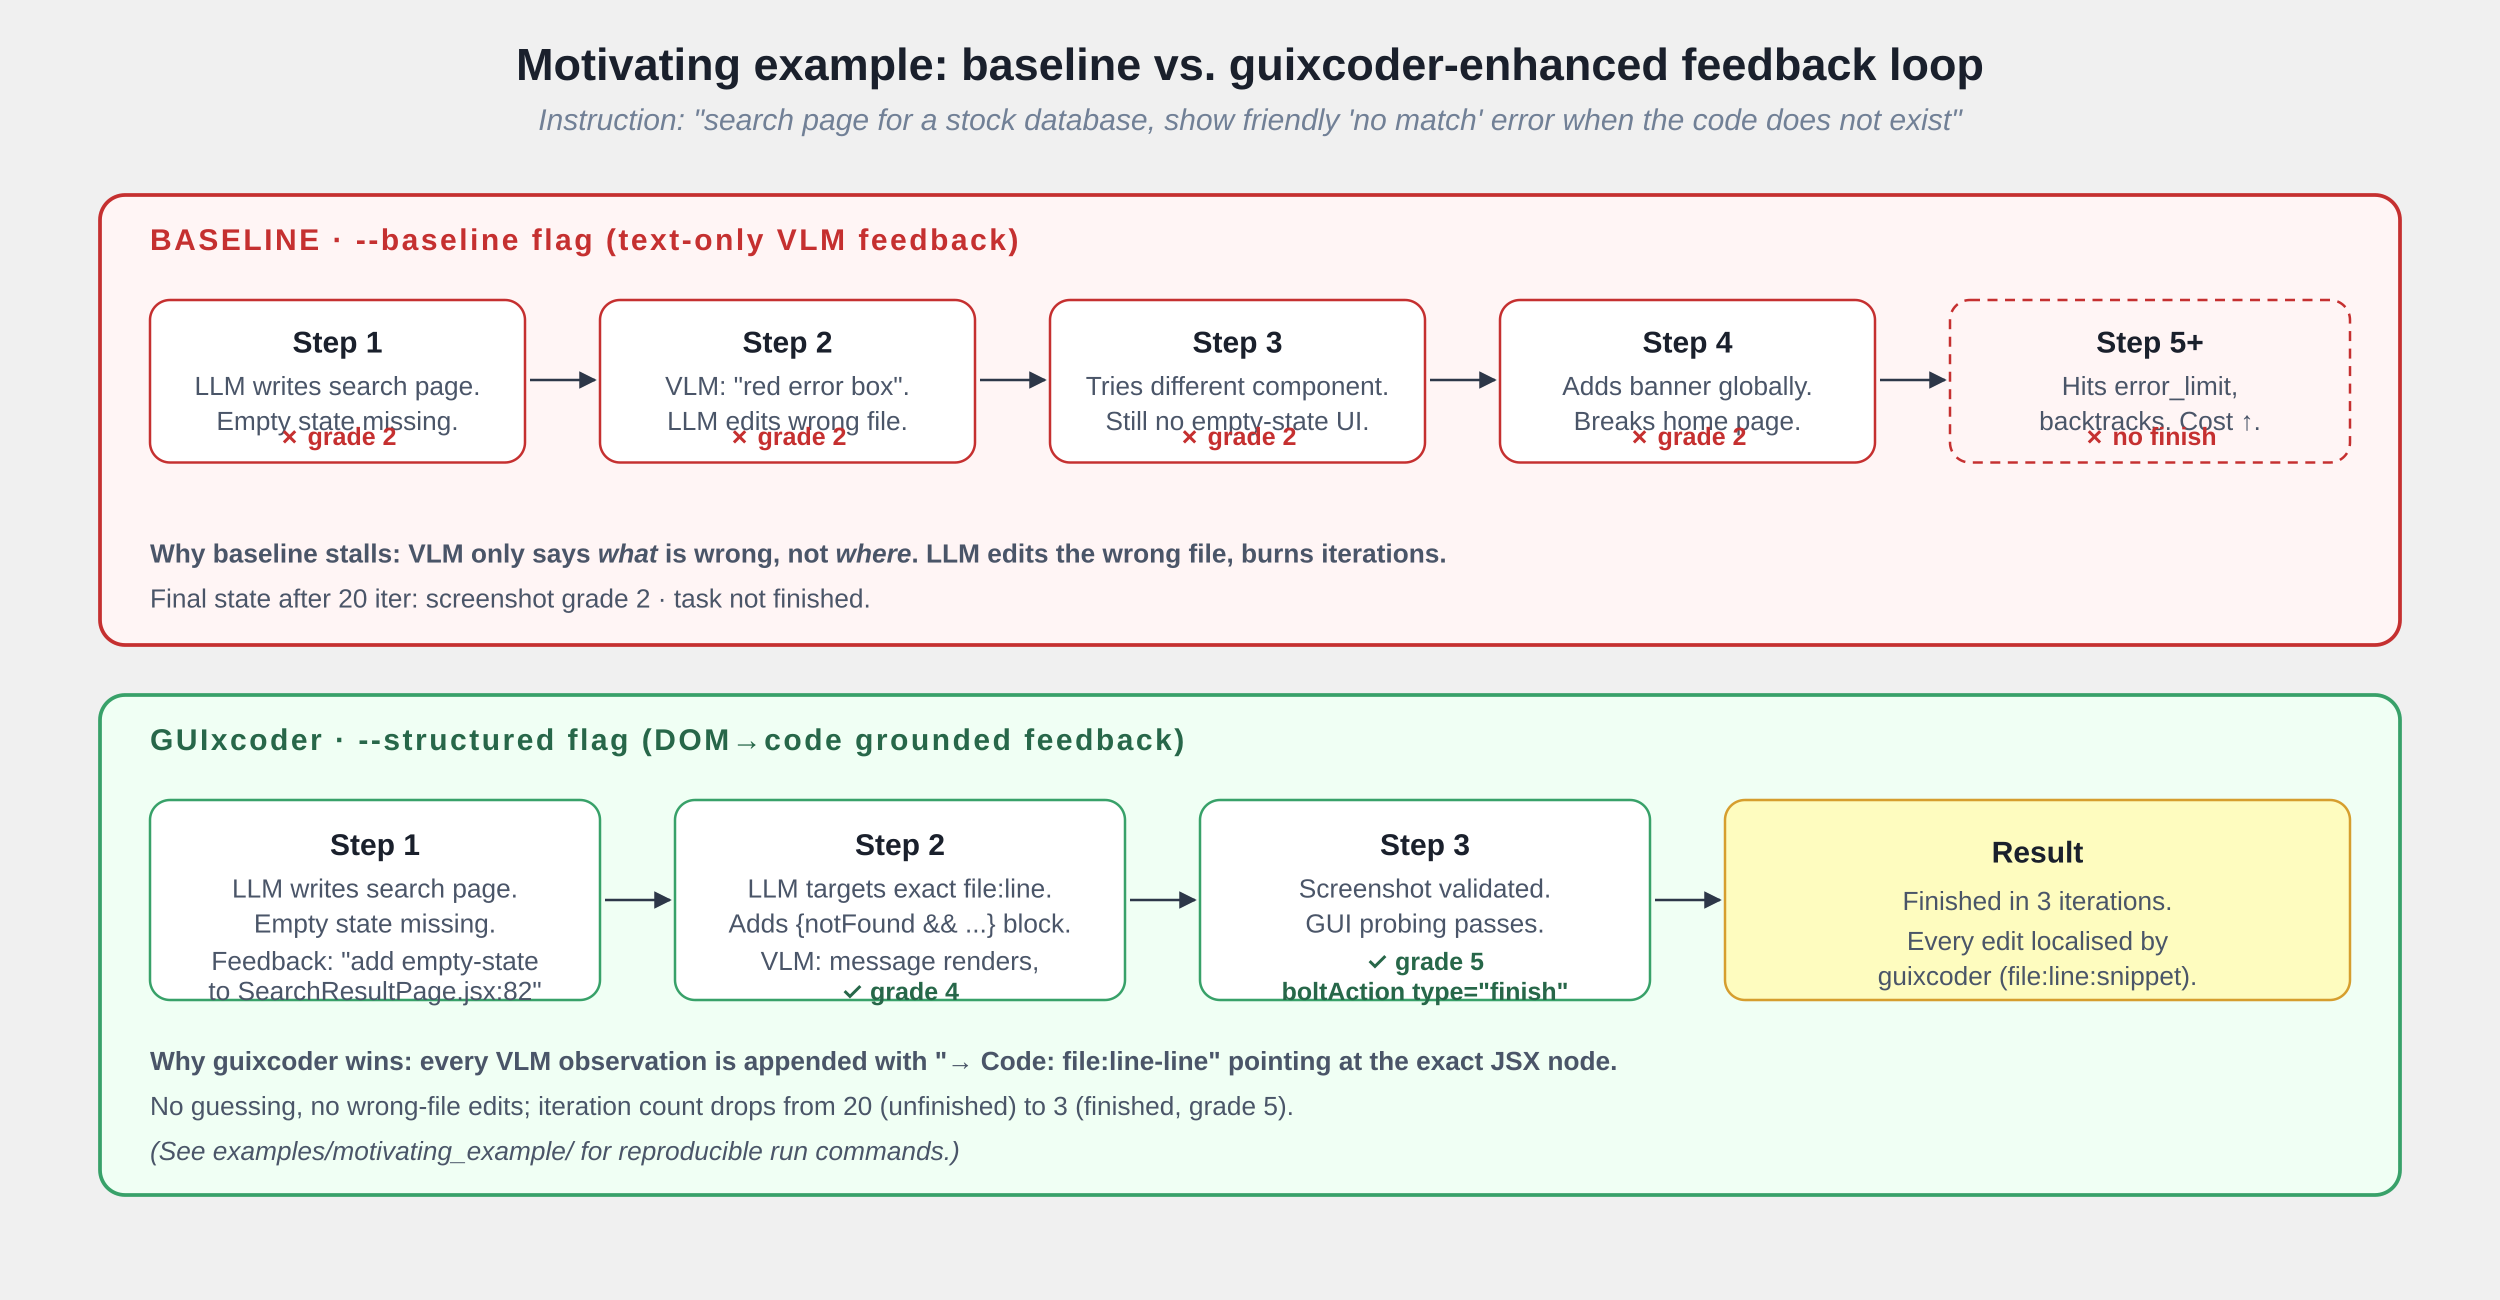
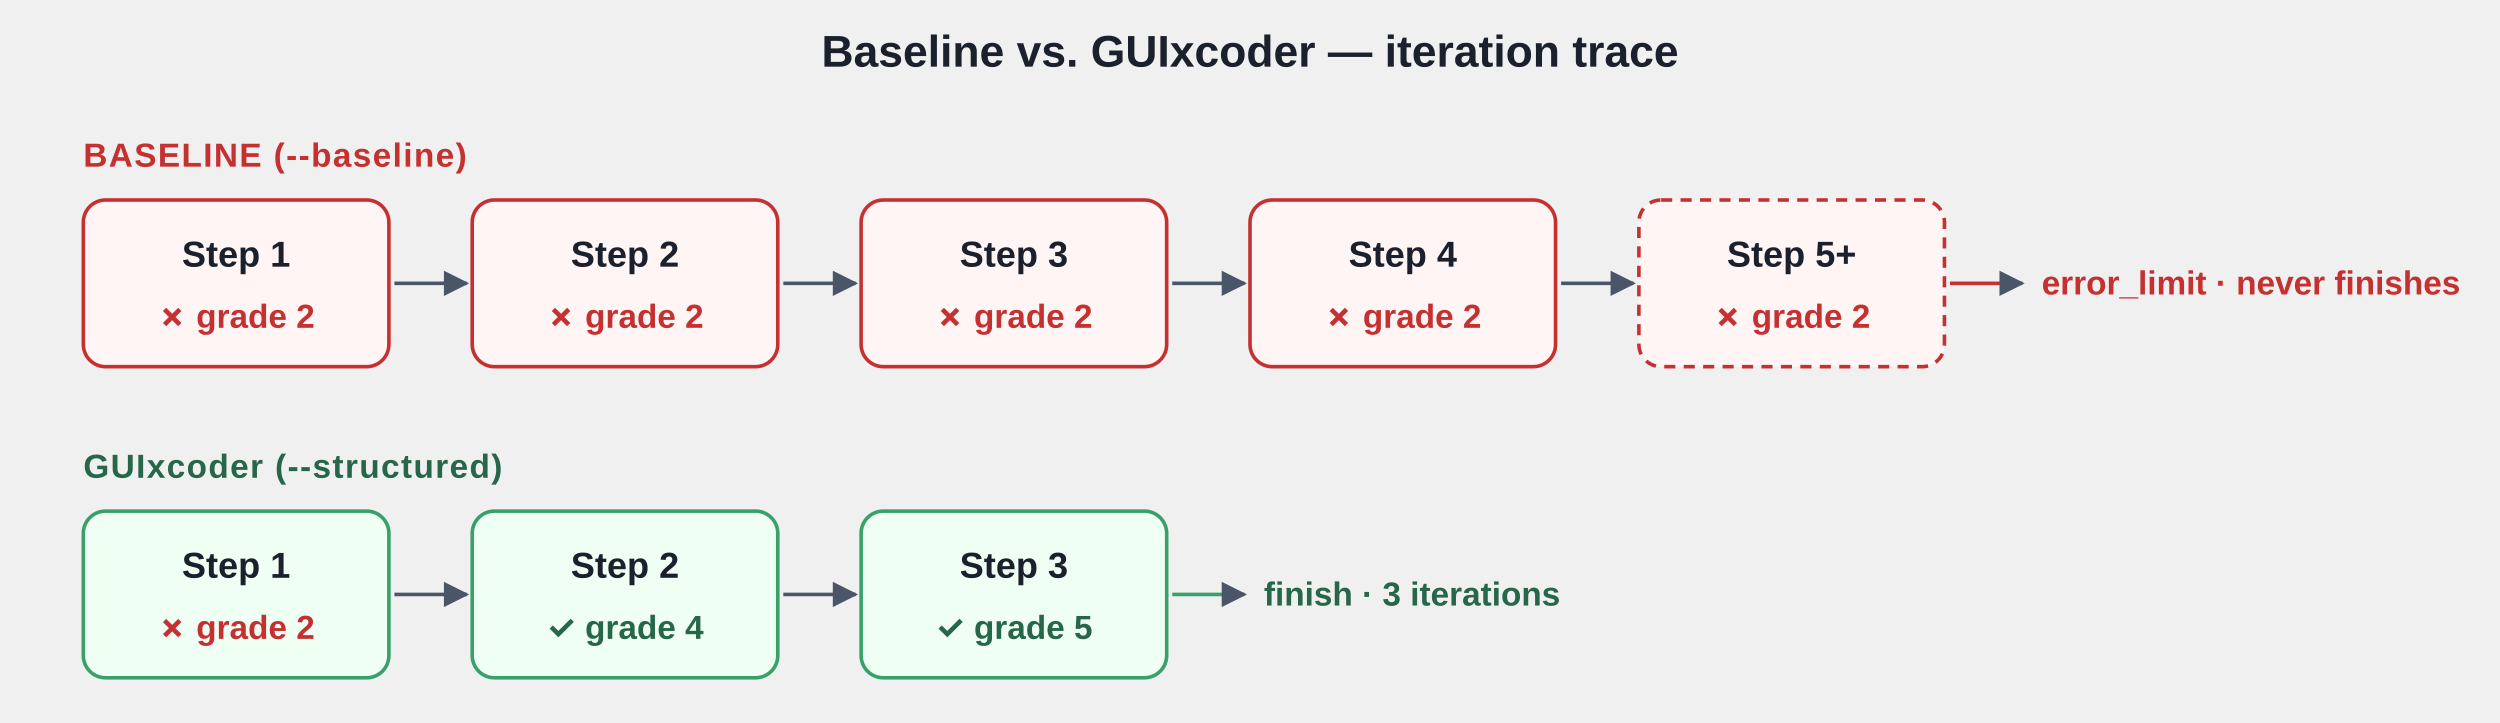
- <svg xmlns="http://www.w3.org/2000/svg" viewBox="0 0 1000 520" font-family="-apple-system, 'Segoe UI', 'Helvetica Neue', Arial, sans-serif">
+ <svg xmlns="http://www.w3.org/2000/svg" viewBox="0 0 900 260" font-family="-apple-system, 'Segoe UI', Arial, sans-serif">
  <defs>
-     <marker id="arr2" viewBox="0 0 10 10" refX="9" refY="5" markerWidth="7" markerHeight="7" orient="auto">
-       <path d="M 0 0 L 10 5 L 0 10 z" fill="#2d3748" />
+     <marker id="a" viewBox="0 0 10 10" refX="9" refY="5" markerWidth="7" markerHeight="7" orient="auto">
+       <path d="M 0 0 L 10 5 L 0 10 z" fill="#4a5568" />
    </marker>
    <style>
-       .t-main { font-size: 18px; font-weight: 700; fill: #1a202c; }
-       .t-sub { font-size: 12px; fill: #718096; font-style: italic; }
-       .lane { font-size: 12px; font-weight: 700; letter-spacing: 1px; }
-       .nt { font-size: 12px; font-weight: 700; fill: #1a202c; }
-       .ns { font-size: 10.5px; fill: #4a5568; }
-       .tag { font-size: 10px; font-weight: 600; }
+       .t { font-size: 16px; font-weight: 700; fill: #1a202c; }
+       .lane-b { font-size: 12px; font-weight: 700; letter-spacing: 0.5px; fill: #c53030; }
+       .lane-g { font-size: 12px; font-weight: 700; letter-spacing: 0.5px; fill: #276749; }
+       .step { font-size: 13px; font-weight: 700; fill: #1a202c; }
+       .grade-bad { font-size: 12px; font-weight: 700; fill: #c53030; }
+       .grade-ok { font-size: 12px; font-weight: 700; fill: #276749; }
+       .outcome-b { font-size: 12px; font-weight: 600; fill: #c53030; }
+       .outcome-g { font-size: 12px; font-weight: 600; fill: #276749; }
    </style>
  </defs>
-   <text x="500" y="32" class="t-main" text-anchor="middle">
-     Motivating example: baseline vs. guixcoder-enhanced feedback loop
-   </text>
-   <text x="500" y="52" class="t-sub" text-anchor="middle">
-     Instruction: "search page for a stock database, show friendly 'no match' error when the code does not exist"
-   </text>
-   <rect x="40" y="78" width="920" height="180" rx="10" fill="#fff5f5" stroke="#c53030" stroke-width="1.5" />
-   <text x="60" y="100" class="lane" fill="#c53030">BASELINE · --baseline flag (text-only VLM feedback)</text>
+   <text x="450" y="24" class="t" text-anchor="middle">Baseline vs. GUIxcoder — iteration trace</text>
+   <text x="30" y="60" class="lane-b">BASELINE  (--baseline)</text>
  <g>
-     <rect x="60" y="120" width="150" height="65" rx="8" fill="#ffffff" stroke="#c53030" />
-     <text x="135" y="141" class="nt" text-anchor="middle">Step 1</text>
-     <text x="135" y="158" class="ns" text-anchor="middle">LLM writes search page.</text>
-     <text x="135" y="172" class="ns" text-anchor="middle">Empty state missing.</text>
-     <text x="135" y="178" class="tag" text-anchor="middle" fill="#c53030">✗ grade 2</text>
+     <rect x="30" y="72" width="110" height="60" rx="8" fill="#fff5f5" stroke="#c53030" stroke-width="1.3" />
+     <text x="85" y="96" class="step" text-anchor="middle">Step 1</text>
+     <text x="85" y="118" class="grade-bad" text-anchor="middle">✗ grade 2</text>
  </g>
-   <line x1="212" y1="152" x2="238" y2="152" stroke="#2d3748" marker-end="url(#arr2)" />
+   <line x1="142" y1="102" x2="168" y2="102" stroke="#4a5568" stroke-width="1.3" marker-end="url(#a)" />
  <g>
-     <rect x="240" y="120" width="150" height="65" rx="8" fill="#ffffff" stroke="#c53030" />
-     <text x="315" y="141" class="nt" text-anchor="middle">Step 2</text>
-     <text x="315" y="158" class="ns" text-anchor="middle">VLM: "red error box".</text>
-     <text x="315" y="172" class="ns" text-anchor="middle">LLM edits wrong file.</text>
-     <text x="315" y="178" class="tag" text-anchor="middle" fill="#c53030">✗ grade 2</text>
+     <rect x="170" y="72" width="110" height="60" rx="8" fill="#fff5f5" stroke="#c53030" stroke-width="1.3" />
+     <text x="225" y="96" class="step" text-anchor="middle">Step 2</text>
+     <text x="225" y="118" class="grade-bad" text-anchor="middle">✗ grade 2</text>
  </g>
-   <line x1="392" y1="152" x2="418" y2="152" stroke="#2d3748" marker-end="url(#arr2)" />
+   <line x1="282" y1="102" x2="308" y2="102" stroke="#4a5568" stroke-width="1.3" marker-end="url(#a)" />
  <g>
-     <rect x="420" y="120" width="150" height="65" rx="8" fill="#ffffff" stroke="#c53030" />
-     <text x="495" y="141" class="nt" text-anchor="middle">Step 3</text>
-     <text x="495" y="158" class="ns" text-anchor="middle">Tries different component.</text>
-     <text x="495" y="172" class="ns" text-anchor="middle">Still no empty-state UI.</text>
-     <text x="495" y="178" class="tag" text-anchor="middle" fill="#c53030">✗ grade 2</text>
+     <rect x="310" y="72" width="110" height="60" rx="8" fill="#fff5f5" stroke="#c53030" stroke-width="1.3" />
+     <text x="365" y="96" class="step" text-anchor="middle">Step 3</text>
+     <text x="365" y="118" class="grade-bad" text-anchor="middle">✗ grade 2</text>
  </g>
-   <line x1="572" y1="152" x2="598" y2="152" stroke="#2d3748" marker-end="url(#arr2)" />
+   <line x1="422" y1="102" x2="448" y2="102" stroke="#4a5568" stroke-width="1.3" marker-end="url(#a)" />
  <g>
-     <rect x="600" y="120" width="150" height="65" rx="8" fill="#ffffff" stroke="#c53030" />
-     <text x="675" y="141" class="nt" text-anchor="middle">Step 4</text>
-     <text x="675" y="158" class="ns" text-anchor="middle">Adds banner globally.</text>
-     <text x="675" y="172" class="ns" text-anchor="middle">Breaks home page.</text>
-     <text x="675" y="178" class="tag" text-anchor="middle" fill="#c53030">✗ grade 2</text>
+     <rect x="450" y="72" width="110" height="60" rx="8" fill="#fff5f5" stroke="#c53030" stroke-width="1.3" />
+     <text x="505" y="96" class="step" text-anchor="middle">Step 4</text>
+     <text x="505" y="118" class="grade-bad" text-anchor="middle">✗ grade 2</text>
  </g>
-   <line x1="752" y1="152" x2="778" y2="152" stroke="#2d3748" marker-end="url(#arr2)" />
+   <line x1="562" y1="102" x2="588" y2="102" stroke="#4a5568" stroke-width="1.3" marker-end="url(#a)" />
  <g>
-     <rect x="780" y="120" width="160" height="65" rx="8" fill="#fff5f5" stroke="#c53030" stroke-dasharray="4 3" />
-     <text x="860" y="141" class="nt" text-anchor="middle">Step 5+</text>
-     <text x="860" y="158" class="ns" text-anchor="middle">Hits error_limit,</text>
-     <text x="860" y="172" class="ns" text-anchor="middle">backtracks. Cost ↑.</text>
-     <text x="860" y="178" class="tag" text-anchor="middle" fill="#c53030">✗ no finish</text>
+     <rect x="590" y="72" width="110" height="60" rx="8" fill="#fff5f5" stroke="#c53030" stroke-width="1.3" stroke-dasharray="4 3" />
+     <text x="645" y="96" class="step" text-anchor="middle">Step 5+</text>
+     <text x="645" y="118" class="grade-bad" text-anchor="middle">✗ grade 2</text>
  </g>
-   <text x="60" y="225" class="ns" fill="#c53030" font-weight="700">
-     Why baseline stalls: VLM only says <tspan font-style="italic">what</tspan> is wrong, not <tspan font-style="italic">where</tspan>. LLM edits the wrong file, burns iterations.
-   </text>
-   <text x="60" y="243" class="ns" fill="#c53030">
-     Final state after 20 iter: screenshot grade 2 · task not finished.
-   </text>
-   <rect x="40" y="278" width="920" height="200" rx="10" fill="#f0fff4" stroke="#38a169" stroke-width="1.5" />
-   <text x="60" y="300" class="lane" fill="#276749">GUIxcoder · --structured flag (DOM→code grounded feedback)</text>
+   <line x1="702" y1="102" x2="728" y2="102" stroke="#c53030" stroke-width="1.3" marker-end="url(#a)" />
+   <text x="735" y="106" class="outcome-b">error_limit · never finishes</text>
+   <text x="30" y="172" class="lane-g">GUIxcoder  (--structured)</text>
  <g>
-     <rect x="60" y="320" width="180" height="80" rx="8" fill="#ffffff" stroke="#38a169" />
-     <text x="150" y="342" class="nt" text-anchor="middle">Step 1</text>
-     <text x="150" y="359" class="ns" text-anchor="middle">LLM writes search page.</text>
-     <text x="150" y="373" class="ns" text-anchor="middle">Empty state missing.</text>
-     <text x="150" y="388" class="ns" text-anchor="middle" fill="#276749">Feedback: "add empty-state</text>
-     <text x="150" y="400" class="ns" text-anchor="middle" fill="#276749">to SearchResultPage.jsx:82"</text>
+     <rect x="30" y="184" width="110" height="60" rx="8" fill="#f0fff4" stroke="#38a169" stroke-width="1.3" />
+     <text x="85" y="208" class="step" text-anchor="middle">Step 1</text>
+     <text x="85" y="230" class="grade-bad" text-anchor="middle">✗ grade 2</text>
  </g>
-   <line x1="242" y1="360" x2="268" y2="360" stroke="#2d3748" marker-end="url(#arr2)" />
+   <line x1="142" y1="214" x2="168" y2="214" stroke="#4a5568" stroke-width="1.3" marker-end="url(#a)" />
  <g>
-     <rect x="270" y="320" width="180" height="80" rx="8" fill="#ffffff" stroke="#38a169" />
-     <text x="360" y="342" class="nt" text-anchor="middle">Step 2</text>
-     <text x="360" y="359" class="ns" text-anchor="middle">LLM targets exact file:line.</text>
-     <text x="360" y="373" class="ns" text-anchor="middle">Adds {notFound &amp;&amp; ...} block.</text>
-     <text x="360" y="388" class="ns" text-anchor="middle" fill="#276749">VLM: message renders,</text>
-     <text x="360" y="400" class="tag" text-anchor="middle" fill="#276749">✓ grade 4</text>
+     <rect x="170" y="184" width="110" height="60" rx="8" fill="#f0fff4" stroke="#38a169" stroke-width="1.3" />
+     <text x="225" y="208" class="step" text-anchor="middle">Step 2</text>
+     <text x="225" y="230" class="grade-ok" text-anchor="middle">✓ grade 4</text>
  </g>
-   <line x1="452" y1="360" x2="478" y2="360" stroke="#2d3748" marker-end="url(#arr2)" />
+   <line x1="282" y1="214" x2="308" y2="214" stroke="#4a5568" stroke-width="1.3" marker-end="url(#a)" />
  <g>
-     <rect x="480" y="320" width="180" height="80" rx="8" fill="#ffffff" stroke="#38a169" />
-     <text x="570" y="342" class="nt" text-anchor="middle">Step 3</text>
-     <text x="570" y="359" class="ns" text-anchor="middle">Screenshot validated.</text>
-     <text x="570" y="373" class="ns" text-anchor="middle">GUI probing passes.</text>
-     <text x="570" y="388" class="tag" text-anchor="middle" fill="#276749">✓ grade 5</text>
-     <text x="570" y="400" class="tag" text-anchor="middle" fill="#276749">boltAction type="finish"</text>
+     <rect x="310" y="184" width="110" height="60" rx="8" fill="#f0fff4" stroke="#38a169" stroke-width="1.3" />
+     <text x="365" y="208" class="step" text-anchor="middle">Step 3</text>
+     <text x="365" y="230" class="grade-ok" text-anchor="middle">✓ grade 5</text>
  </g>
-   <line x1="662" y1="360" x2="688" y2="360" stroke="#2d3748" marker-end="url(#arr2)" />
-   <g>
-     <rect x="690" y="320" width="250" height="80" rx="8" fill="#fefcbf" stroke="#d69e2e" />
-     <text x="815" y="345" class="nt" text-anchor="middle">Result</text>
-     <text x="815" y="364" class="ns" text-anchor="middle">Finished in 3 iterations.</text>
-     <text x="815" y="380" class="ns" text-anchor="middle">Every edit localised by</text>
-     <text x="815" y="394" class="ns" text-anchor="middle">guixcoder (file:line:snippet).</text>
-   </g>
-   <text x="60" y="428" class="ns" fill="#276749" font-weight="700">
-     Why guixcoder wins: every VLM observation is appended with "→ Code: file:line-line" pointing at the exact JSX node.
-   </text>
-   <text x="60" y="446" class="ns" fill="#276749">
-     No guessing, no wrong-file edits; iteration count drops from 20 (unfinished) to 3 (finished, grade 5).
-   </text>
-   <text x="60" y="464" class="ns" fill="#276749" font-style="italic">
-     (See examples/motivating_example/ for reproducible run commands.)
-   </text>
+   <line x1="422" y1="214" x2="448" y2="214" stroke="#38a169" stroke-width="1.3" marker-end="url(#a)" />
+   <text x="455" y="218" class="outcome-g">finish · 3 iterations</text>
</svg>
